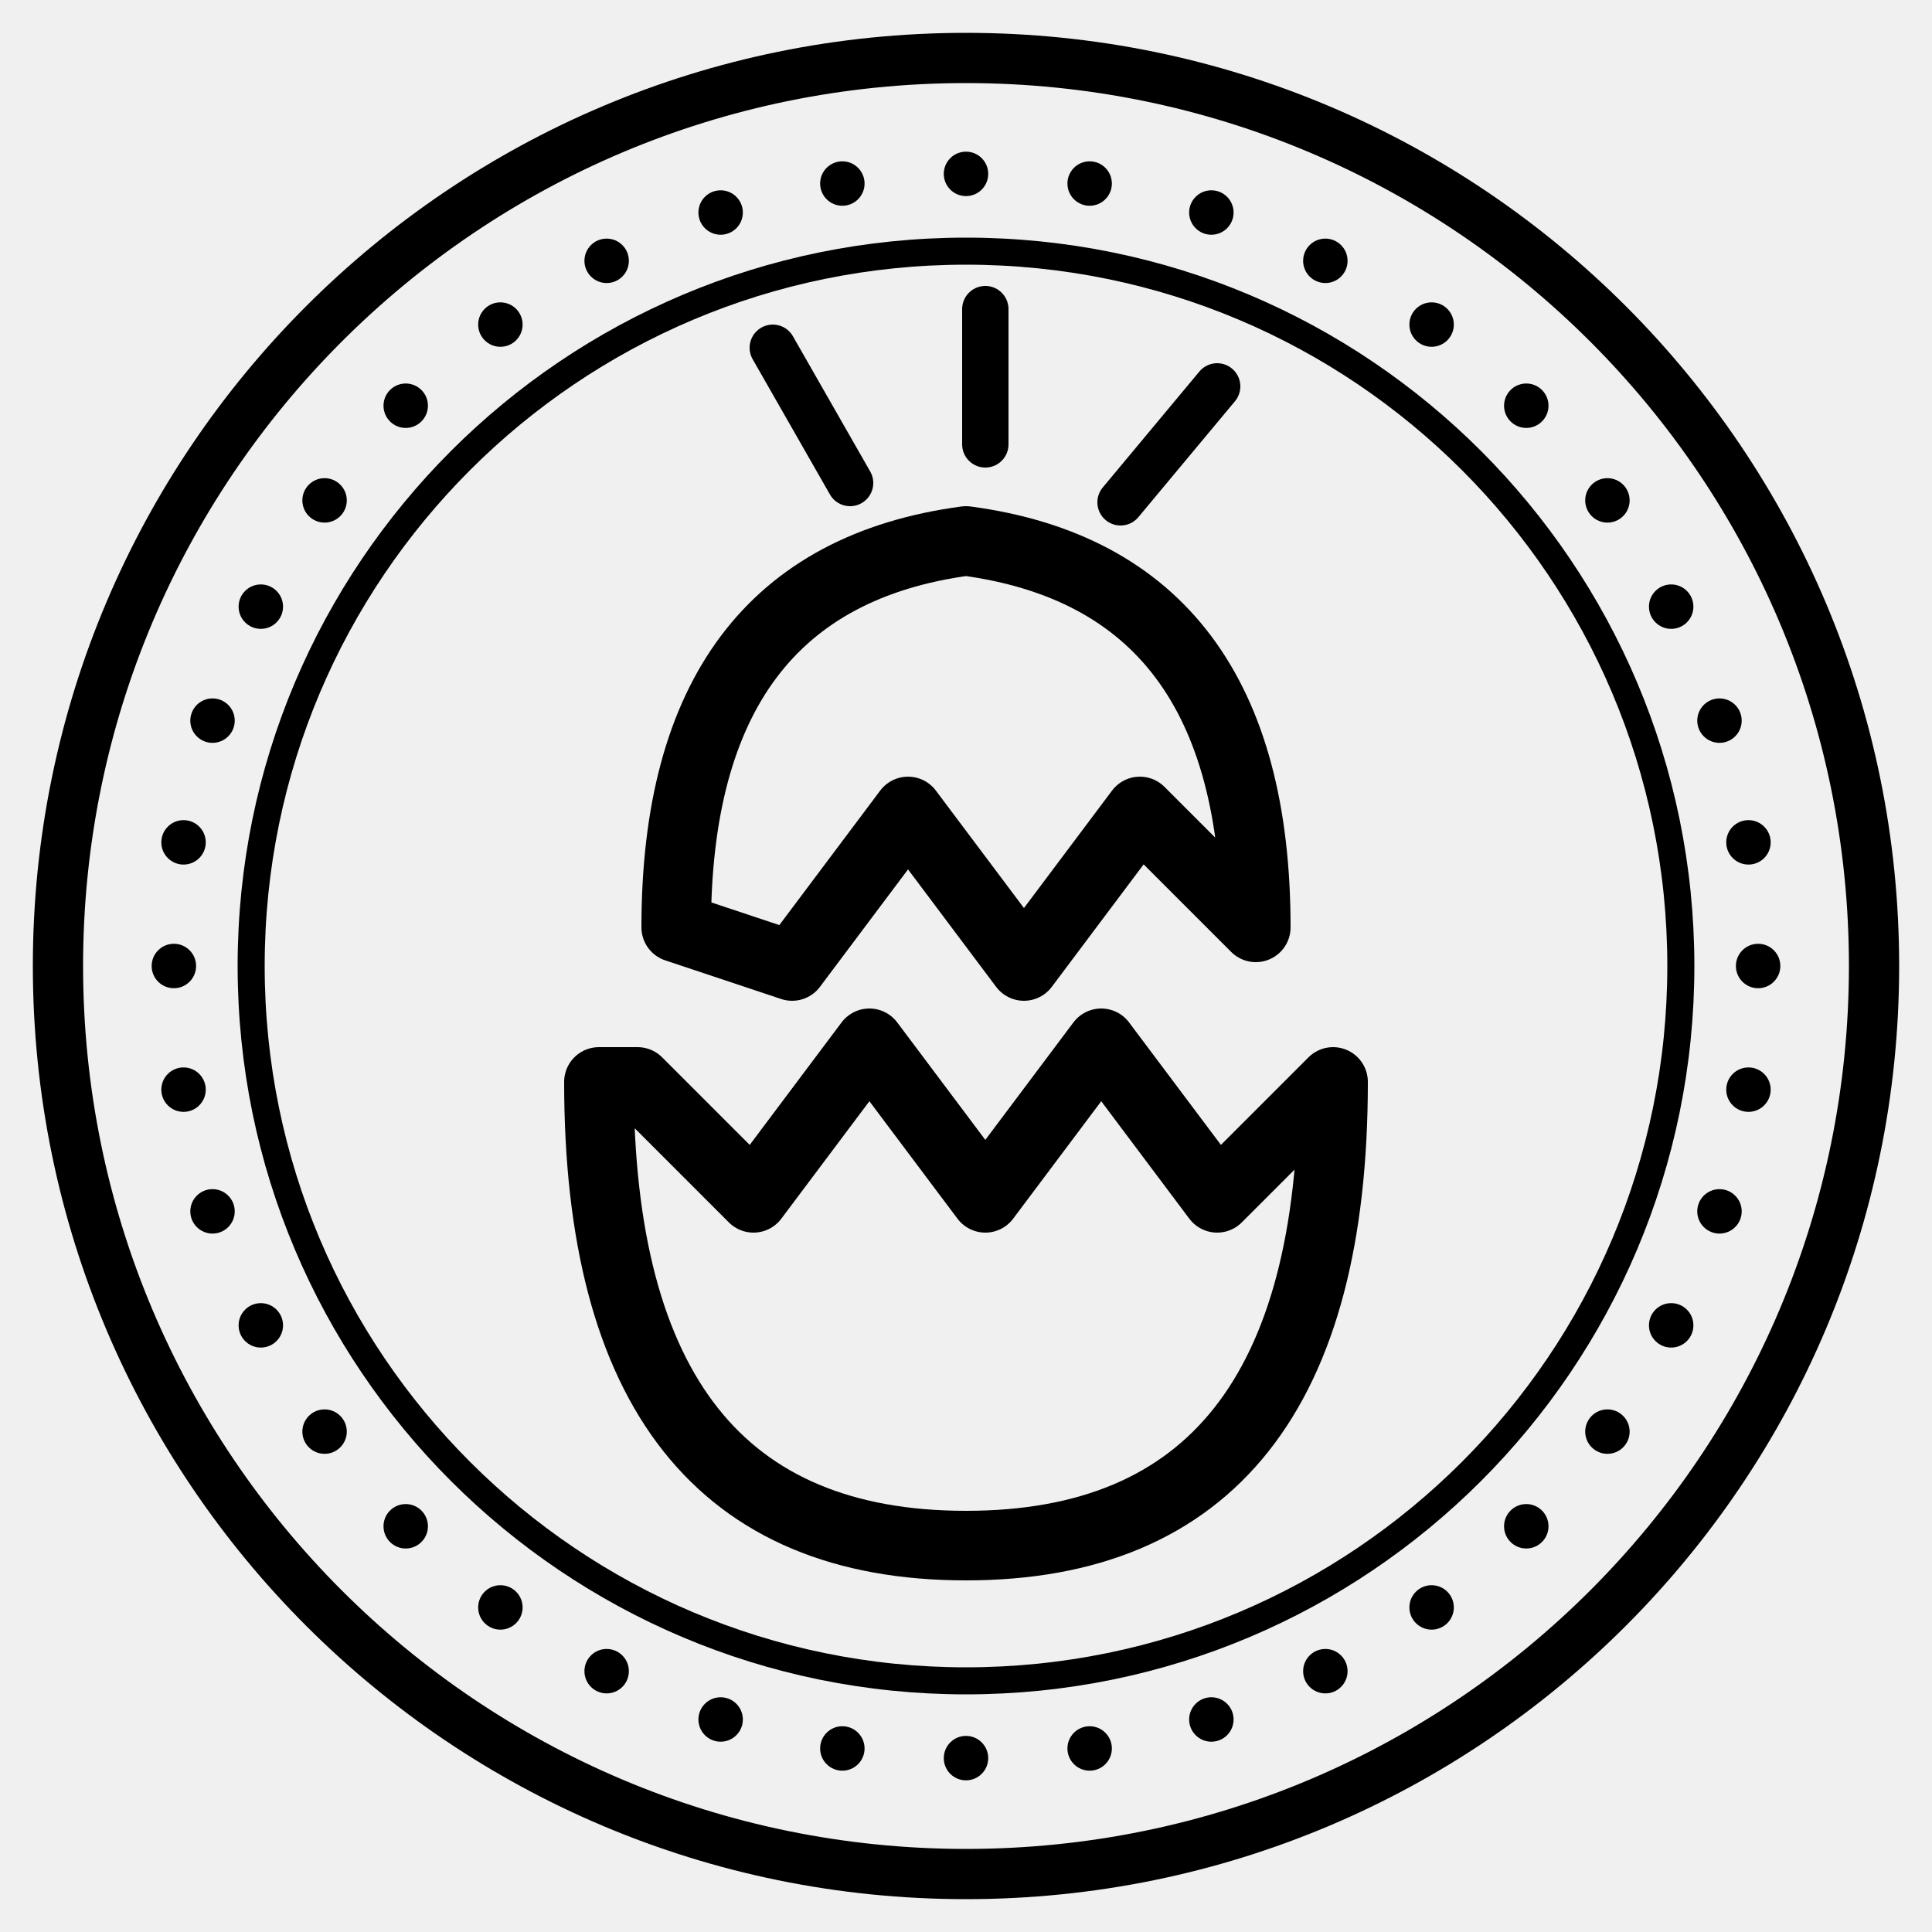
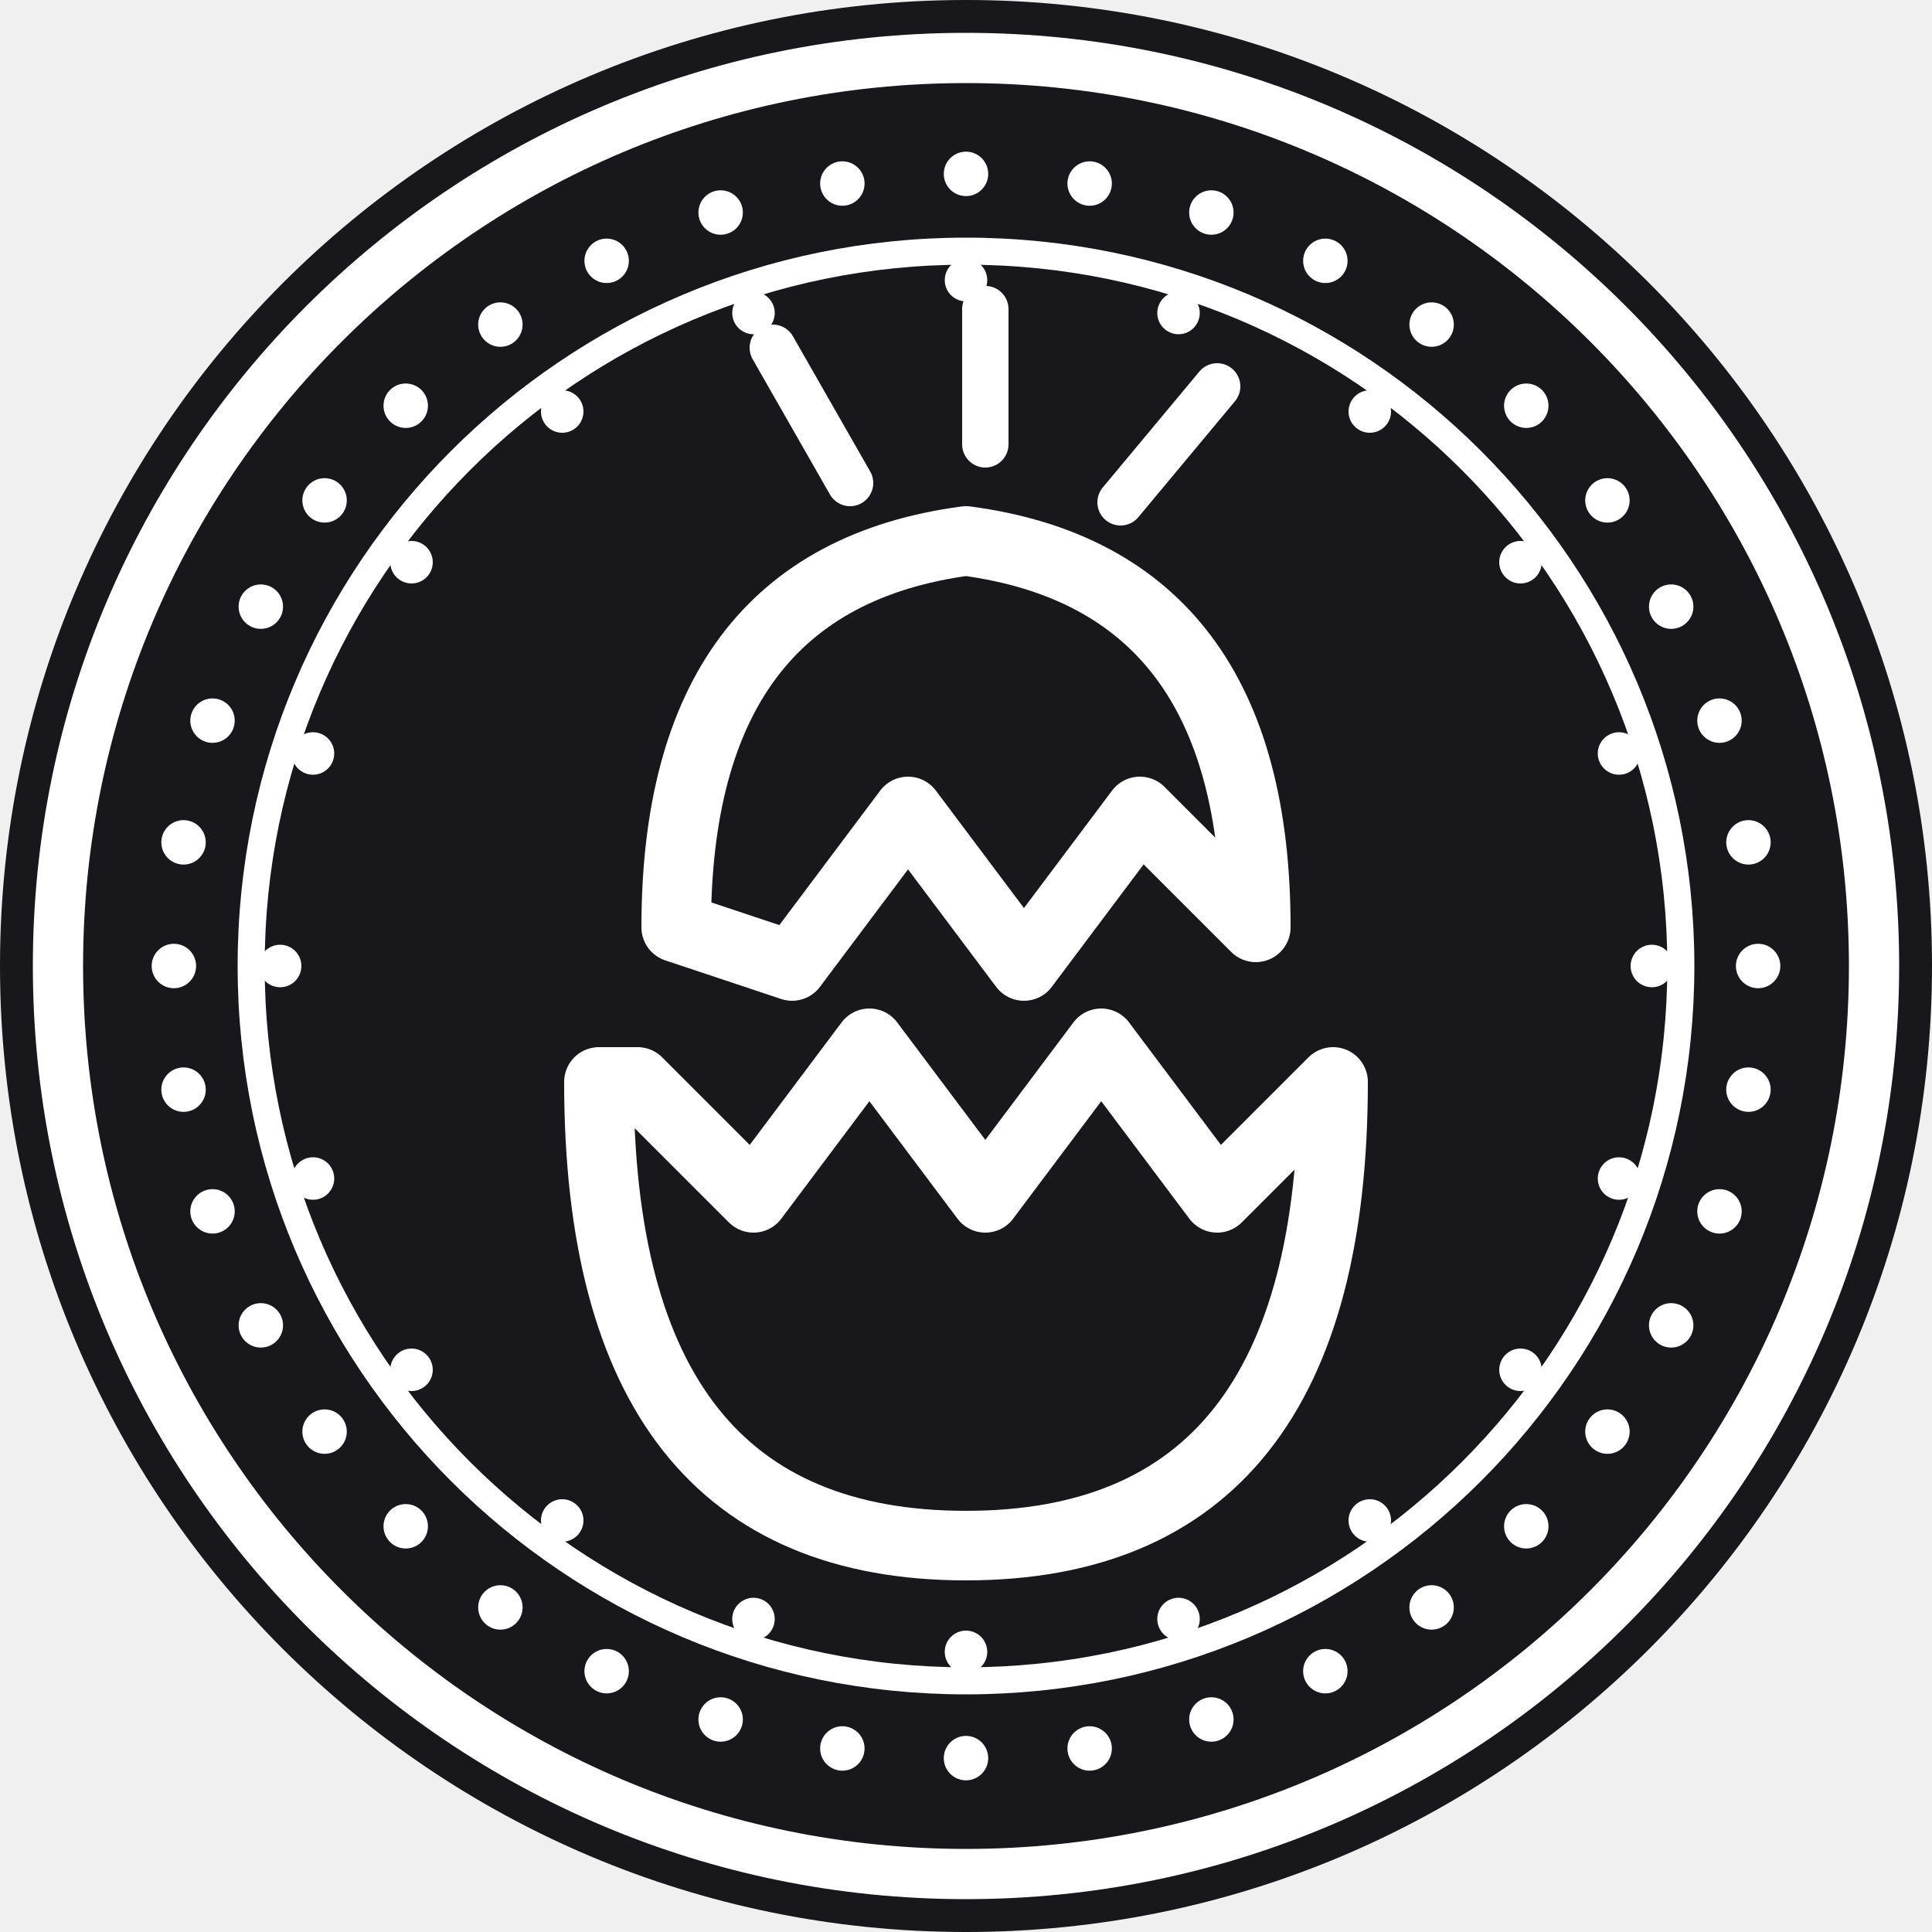
<svg xmlns="http://www.w3.org/2000/svg" viewBox="0 0 100 100" width="100" height="100">
-   <circle cx="50" cy="50" r="47" fill="none" stroke="currentColor" stroke-width="2.6" />
-   <circle cx="91.0" cy="50.0" r="1.15" fill="currentColor" />
-   <circle cx="90.5" cy="56.4" r="1.15" fill="currentColor" />
-   <circle cx="89.0" cy="62.7" r="1.15" fill="currentColor" />
-   <circle cx="86.5" cy="68.6" r="1.15" fill="currentColor" />
-   <circle cx="83.2" cy="74.1" r="1.15" fill="currentColor" />
-   <circle cx="79.0" cy="79.0" r="1.15" fill="currentColor" />
-   <circle cx="74.1" cy="83.2" r="1.15" fill="currentColor" />
-   <circle cx="68.6" cy="86.5" r="1.15" fill="currentColor" />
-   <circle cx="62.7" cy="89.0" r="1.15" fill="currentColor" />
-   <circle cx="56.4" cy="90.5" r="1.15" fill="currentColor" />
-   <circle cx="50.0" cy="91.0" r="1.15" fill="currentColor" />
-   <circle cx="43.6" cy="90.5" r="1.15" fill="currentColor" />
-   <circle cx="37.3" cy="89.0" r="1.15" fill="currentColor" />
-   <circle cx="31.4" cy="86.5" r="1.15" fill="currentColor" />
-   <circle cx="25.9" cy="83.2" r="1.15" fill="currentColor" />
-   <circle cx="21.0" cy="79.0" r="1.15" fill="currentColor" />
-   <circle cx="16.8" cy="74.1" r="1.15" fill="currentColor" />
-   <circle cx="13.5" cy="68.6" r="1.15" fill="currentColor" />
-   <circle cx="11.0" cy="62.7" r="1.15" fill="currentColor" />
-   <circle cx="9.5" cy="56.4" r="1.15" fill="currentColor" />
-   <circle cx="9.0" cy="50.0" r="1.15" fill="currentColor" />
-   <circle cx="9.5" cy="43.6" r="1.15" fill="currentColor" />
-   <circle cx="11.0" cy="37.3" r="1.15" fill="currentColor" />
-   <circle cx="13.5" cy="31.4" r="1.15" fill="currentColor" />
-   <circle cx="16.8" cy="25.9" r="1.15" fill="currentColor" />
-   <circle cx="21.0" cy="21.0" r="1.15" fill="currentColor" />
-   <circle cx="25.9" cy="16.8" r="1.15" fill="currentColor" />
-   <circle cx="31.4" cy="13.5" r="1.15" fill="currentColor" />
-   <circle cx="37.3" cy="11.0" r="1.15" fill="currentColor" />
-   <circle cx="43.6" cy="9.5" r="1.15" fill="currentColor" />
-   <circle cx="50.0" cy="9.0" r="1.15" fill="currentColor" />
-   <circle cx="56.4" cy="9.5" r="1.15" fill="currentColor" />
-   <circle cx="62.7" cy="11.0" r="1.15" fill="currentColor" />
-   <circle cx="68.6" cy="13.5" r="1.15" fill="currentColor" />
-   <circle cx="74.1" cy="16.8" r="1.15" fill="currentColor" />
-   <circle cx="79.0" cy="21.0" r="1.15" fill="currentColor" />
-   <circle cx="83.2" cy="25.9" r="1.15" fill="currentColor" />
-   <circle cx="86.5" cy="31.4" r="1.15" fill="currentColor" />
-   <circle cx="89.0" cy="37.3" r="1.15" fill="currentColor" />
-   <circle cx="90.5" cy="43.6" r="1.15" fill="currentColor" />
-   <circle cx="50" cy="50" r="37" fill="none" stroke="currentColor" stroke-width="1.4" />
-   <g fill="none" stroke="currentColor" stroke-width="3.6" stroke-linecap="round" stroke-linejoin="round">
+   <circle cx="50" cy="50" r="50" fill="#17171c" />
+   <circle cx="50" cy="50" r="47" fill="none" stroke="#fff" stroke-width="2.6" />
+   <circle cx="91.0" cy="50.0" r="1.15" fill="#fff" />
+   <circle cx="90.5" cy="56.4" r="1.15" fill="#fff" />
+   <circle cx="89.0" cy="62.7" r="1.15" fill="#fff" />
+   <circle cx="86.5" cy="68.6" r="1.15" fill="#fff" />
+   <circle cx="83.2" cy="74.1" r="1.15" fill="#fff" />
+   <circle cx="79.0" cy="79.0" r="1.15" fill="#fff" />
+   <circle cx="74.1" cy="83.2" r="1.15" fill="#fff" />
+   <circle cx="68.6" cy="86.5" r="1.15" fill="#fff" />
+   <circle cx="62.7" cy="89.0" r="1.15" fill="#fff" />
+   <circle cx="56.4" cy="90.5" r="1.15" fill="#fff" />
+   <circle cx="50.0" cy="91.0" r="1.15" fill="#fff" />
+   <circle cx="43.6" cy="90.5" r="1.15" fill="#fff" />
+   <circle cx="37.3" cy="89.0" r="1.15" fill="#fff" />
+   <circle cx="31.4" cy="86.5" r="1.15" fill="#fff" />
+   <circle cx="25.9" cy="83.2" r="1.15" fill="#fff" />
+   <circle cx="21.0" cy="79.0" r="1.15" fill="#fff" />
+   <circle cx="16.8" cy="74.1" r="1.15" fill="#fff" />
+   <circle cx="13.5" cy="68.6" r="1.15" fill="#fff" />
+   <circle cx="11.0" cy="62.7" r="1.15" fill="#fff" />
+   <circle cx="9.5" cy="56.4" r="1.15" fill="#fff" />
+   <circle cx="9.0" cy="50.0" r="1.15" fill="#fff" />
+   <circle cx="9.5" cy="43.6" r="1.15" fill="#fff" />
+   <circle cx="11.0" cy="37.3" r="1.15" fill="#fff" />
+   <circle cx="13.5" cy="31.4" r="1.15" fill="#fff" />
+   <circle cx="16.8" cy="25.9" r="1.15" fill="#fff" />
+   <circle cx="21.0" cy="21.0" r="1.15" fill="#fff" />
+   <circle cx="25.9" cy="16.8" r="1.15" fill="#fff" />
+   <circle cx="31.4" cy="13.5" r="1.15" fill="#fff" />
+   <circle cx="37.3" cy="11.0" r="1.15" fill="#fff" />
+   <circle cx="43.6" cy="9.5" r="1.15" fill="#fff" />
+   <circle cx="50.0" cy="9.0" r="1.15" fill="#fff" />
+   <circle cx="56.4" cy="9.5" r="1.15" fill="#fff" />
+   <circle cx="62.7" cy="11.0" r="1.15" fill="#fff" />
+   <circle cx="68.6" cy="13.5" r="1.15" fill="#fff" />
+   <circle cx="74.1" cy="16.8" r="1.15" fill="#fff" />
+   <circle cx="79.0" cy="21.0" r="1.15" fill="#fff" />
+   <circle cx="83.2" cy="25.9" r="1.15" fill="#fff" />
+   <circle cx="86.5" cy="31.4" r="1.15" fill="#fff" />
+   <circle cx="89.0" cy="37.3" r="1.15" fill="#fff" />
+   <circle cx="90.5" cy="43.6" r="1.15" fill="#fff" />
+   <circle cx="50" cy="50" r="37" fill="none" stroke="#fff" stroke-width="1.4" />
+   <g fill="none" stroke="#fff" stroke-width="3.6" stroke-linecap="round" stroke-linejoin="round">
    <path d="M31 56 Q31 80 50 80 Q69 80 69 56 L63 62 L57 54 L51 62 L45 54 L39 62 L33 56 Z" />
    <path d="M35 48 Q35 30 50 28 Q65 30 65 48 L59 42 L53 50 L47 42 L41 50 Z" />
  </g>
  <path d="M31 56 Q31 80 50 80 V56 Z" fill="none" />
-   <path d="M44 25 L40 18 M51 23 L51 16 M58 26 L63 20" fill="none" stroke="currentColor" stroke-width="2.4" stroke-linecap="round" stroke-linejoin="round" />
+   <path d="M44 25 L40 18 M51 23 L51 16 M58 26 L63 20" fill="none" stroke="#fff" stroke-width="2.4" stroke-linecap="round" stroke-linejoin="round" />
+   <circle cx="85.5" cy="50.0" r="1.1" fill="#fff" />
+   <circle cx="83.8" cy="61.0" r="1.1" fill="#fff" />
+   <circle cx="78.7" cy="70.9" r="1.1" fill="#fff" />
+   <circle cx="70.9" cy="78.7" r="1.1" fill="#fff" />
+   <circle cx="61.0" cy="83.8" r="1.1" fill="#fff" />
+   <circle cx="50.0" cy="85.5" r="1.1" fill="#fff" />
+   <circle cx="39.0" cy="83.8" r="1.1" fill="#fff" />
+   <circle cx="29.1" cy="78.7" r="1.1" fill="#fff" />
+   <circle cx="21.3" cy="70.9" r="1.1" fill="#fff" />
+   <circle cx="16.2" cy="61.0" r="1.1" fill="#fff" />
+   <circle cx="14.5" cy="50.0" r="1.1" fill="#fff" />
+   <circle cx="16.2" cy="39.0" r="1.1" fill="#fff" />
+   <circle cx="21.3" cy="29.1" r="1.1" fill="#fff" />
+   <circle cx="29.1" cy="21.3" r="1.1" fill="#fff" />
+   <circle cx="39.0" cy="16.2" r="1.1" fill="#fff" />
+   <circle cx="50.0" cy="14.5" r="1.1" fill="#fff" />
+   <circle cx="61.0" cy="16.2" r="1.1" fill="#fff" />
+   <circle cx="70.9" cy="21.3" r="1.1" fill="#fff" />
+   <circle cx="78.7" cy="29.1" r="1.1" fill="#fff" />
+   <circle cx="83.8" cy="39.0" r="1.1" fill="#fff" />
</svg>
